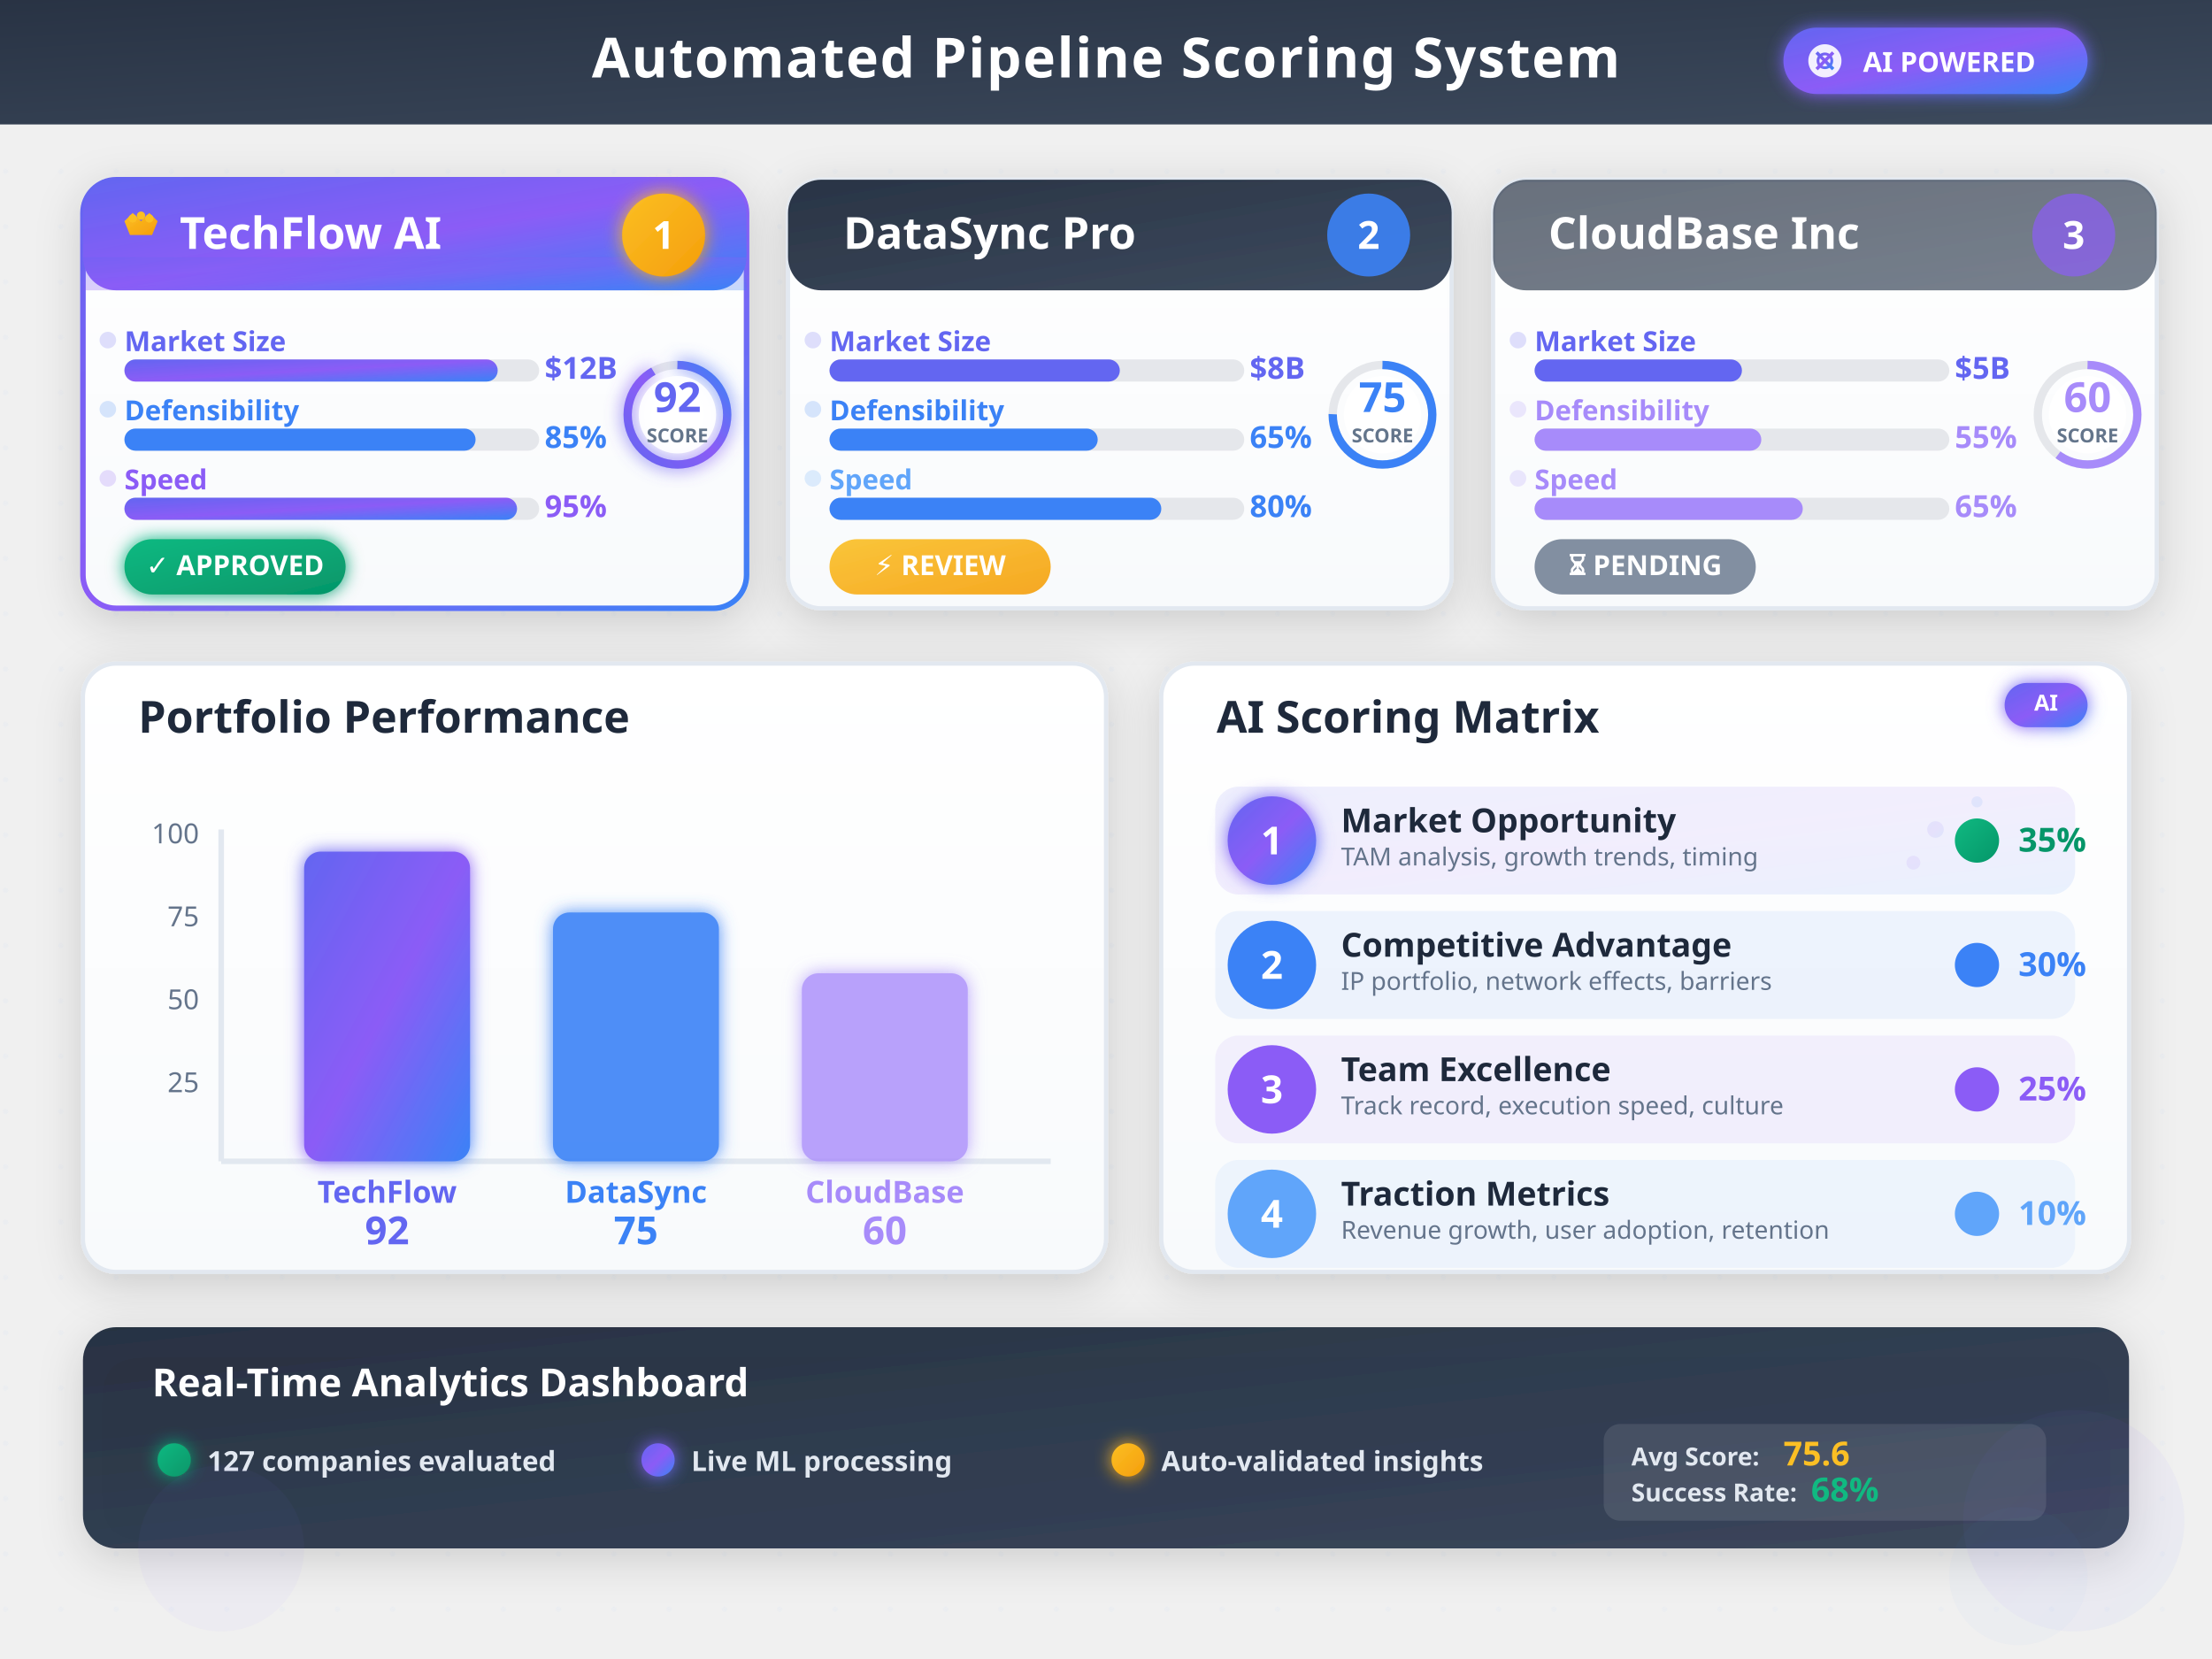
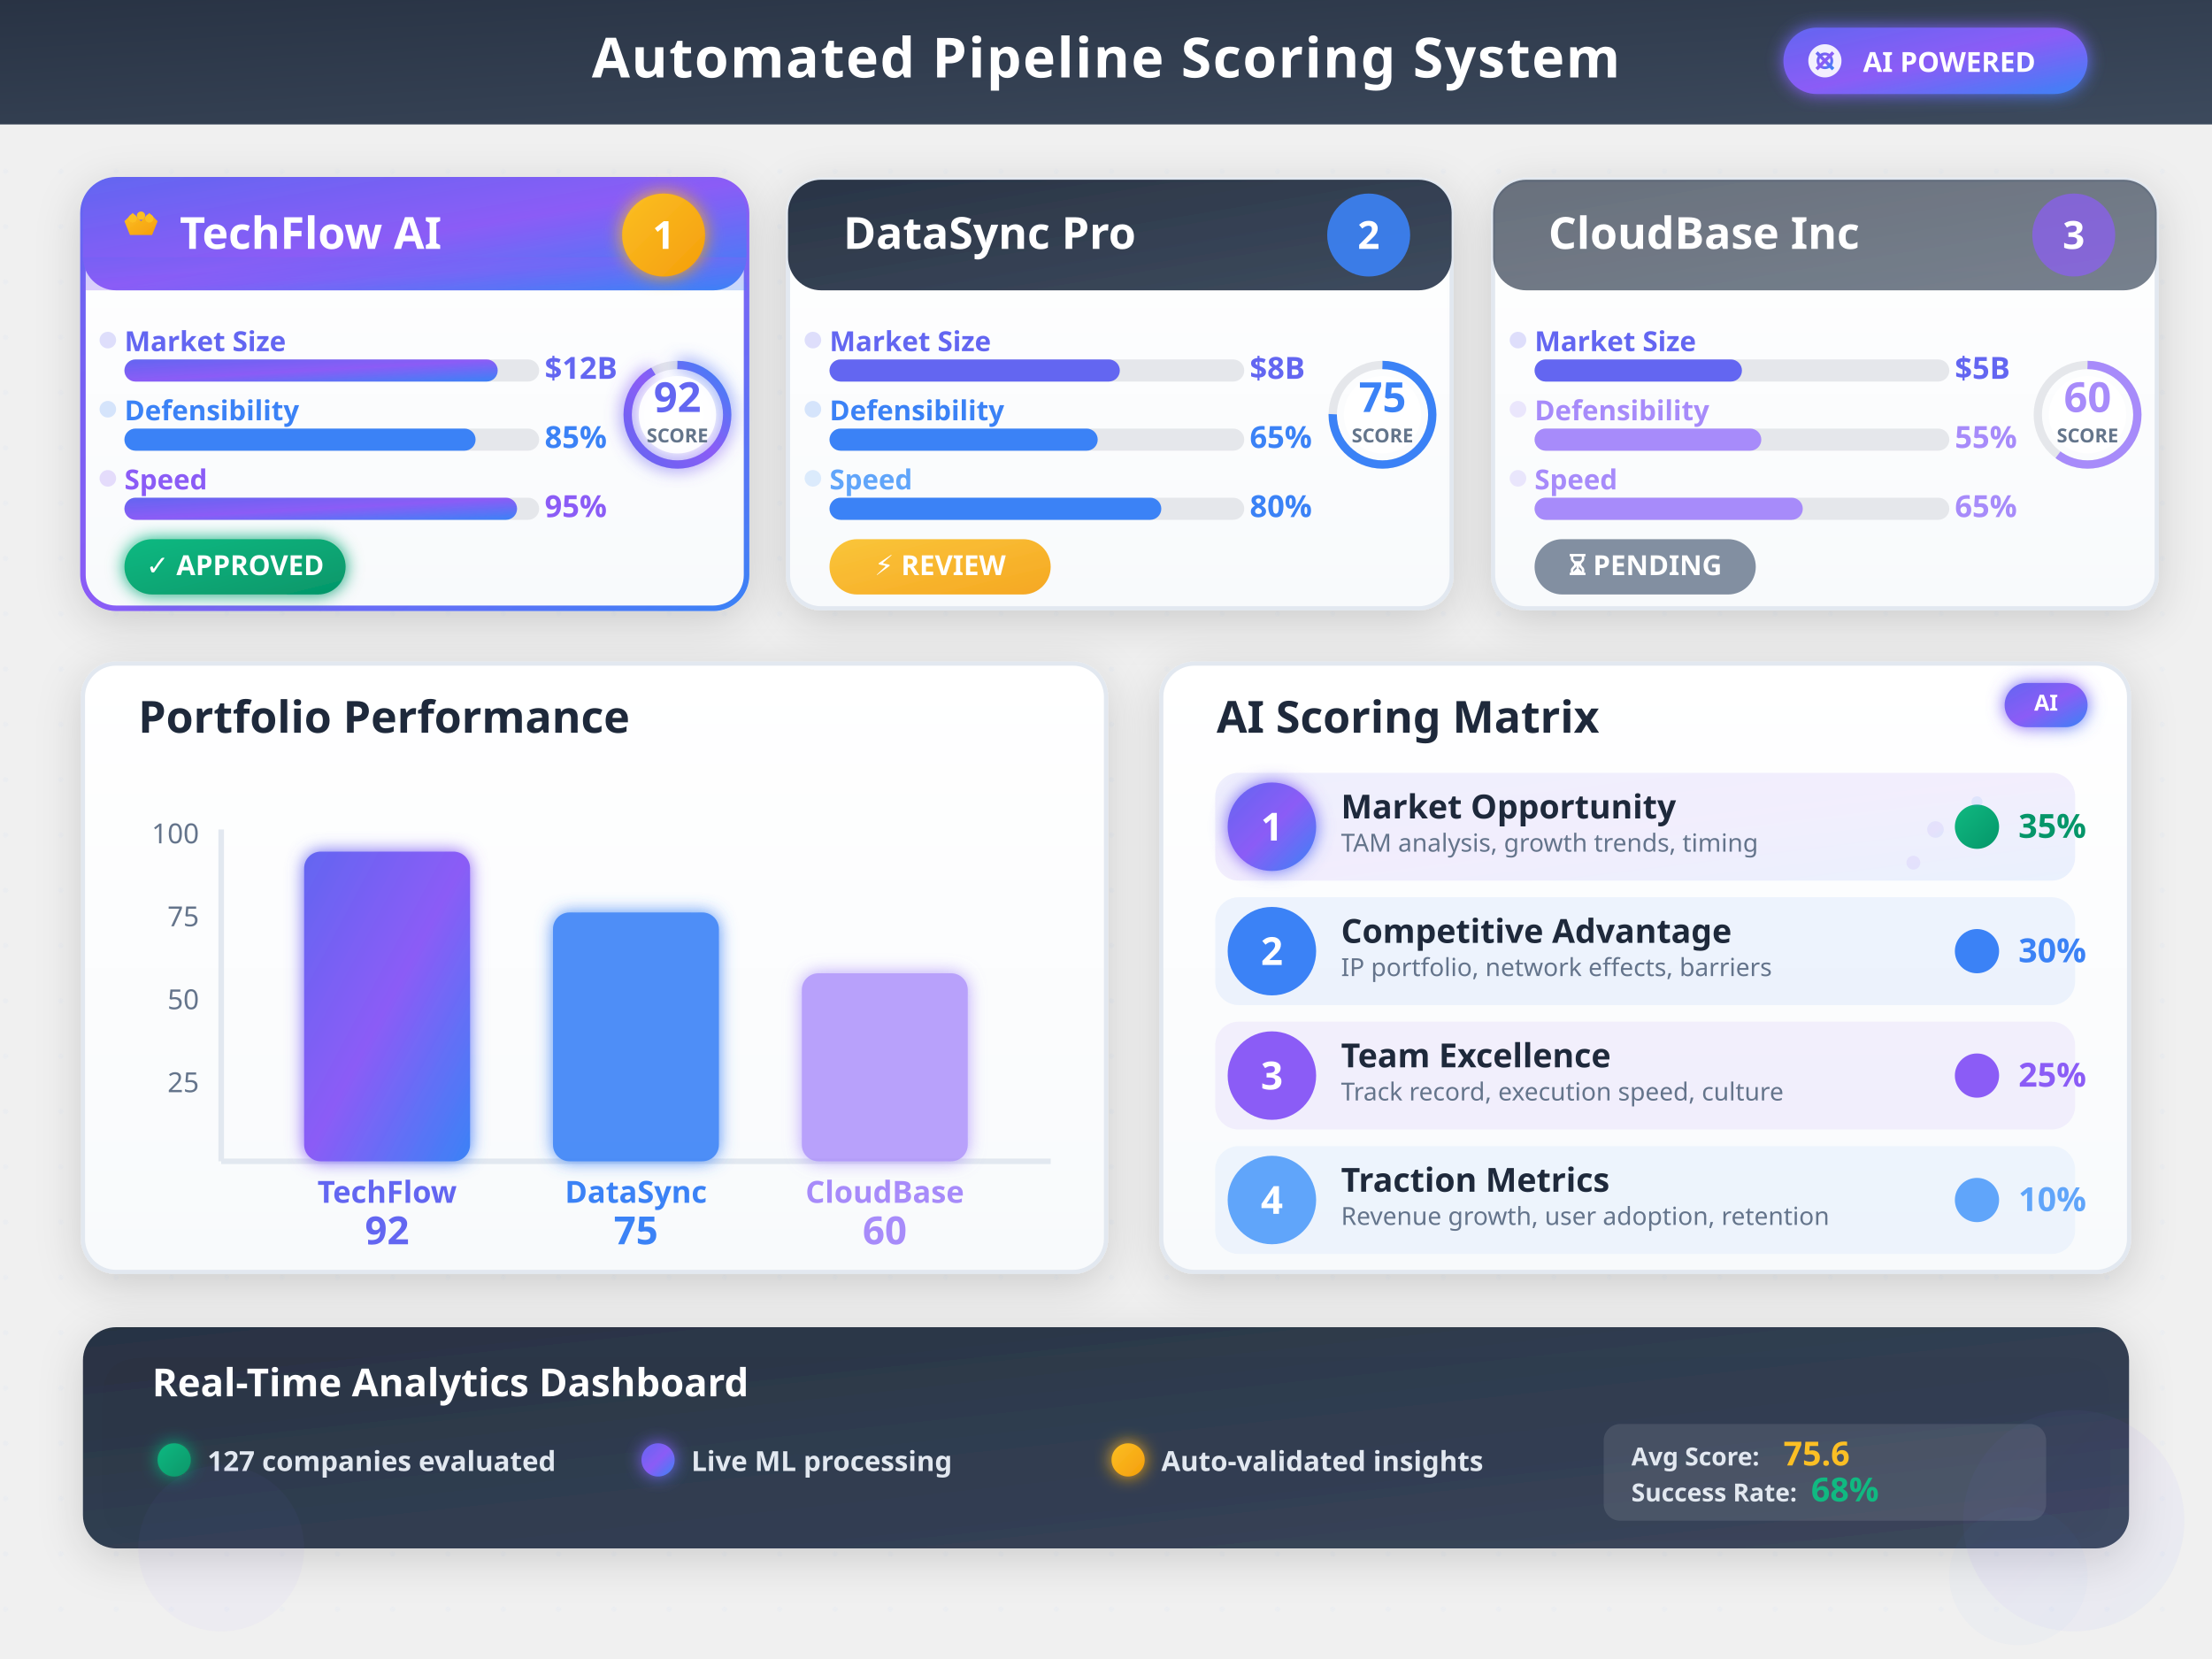
<svg xmlns="http://www.w3.org/2000/svg" width="800" height="600" viewBox="0 0 800 600" style="background: linear-gradient(135deg, #f8fafc 0%, #f1f5f9 100%);">
  <defs>
    <linearGradient id="purpleBlue" x1="0%" y1="0%" x2="100%" y2="100%">
      <stop offset="0%" style="stop-color:#6366f1;stop-opacity:1" />
      <stop offset="50%" style="stop-color:#8b5cf6;stop-opacity:1" />
      <stop offset="100%" style="stop-color:#3b82f6;stop-opacity:1" />
    </linearGradient>
    <linearGradient id="goldGradient" x1="0%" y1="0%" x2="100%" y2="100%">
      <stop offset="0%" style="stop-color:#fbbf24;stop-opacity:1" />
      <stop offset="100%" style="stop-color:#f59e0b;stop-opacity:1" />
    </linearGradient>
    <linearGradient id="greenGradient" x1="0%" y1="0%" x2="100%" y2="100%">
      <stop offset="0%" style="stop-color:#10b981;stop-opacity:1" />
      <stop offset="100%" style="stop-color:#059669;stop-opacity:1" />
    </linearGradient>
    <linearGradient id="cardGradient" x1="0%" y1="0%" x2="0%" y2="100%">
      <stop offset="0%" style="stop-color:#ffffff;stop-opacity:1" />
      <stop offset="100%" style="stop-color:#f8fafc;stop-opacity:1" />
    </linearGradient>
    <linearGradient id="headerGradient" x1="0%" y1="0%" x2="100%" y2="100%">
      <stop offset="0%" style="stop-color:#1e293b;stop-opacity:0.95" />
      <stop offset="100%" style="stop-color:#334155;stop-opacity:0.95" />
    </linearGradient>
    <filter id="cardShadow" x="-50%" y="-50%" width="200%" height="200%">
      <feGaussianBlur in="SourceAlpha" stdDeviation="8" />
      <feOffset dx="0" dy="4" result="offsetblur" />
      <feComponentTransfer>
        <feFuncA type="linear" slope="0.15" />
      </feComponentTransfer>
      <feMerge>
        <feMergeNode />
        <feMergeNode in="SourceGraphic" />
      </feMerge>
    </filter>
    <filter id="glowEffect" x="-50%" y="-50%" width="200%" height="200%">
      <feGaussianBlur in="SourceGraphic" stdDeviation="3" result="coloredBlur" />
      <feMerge>
        <feMergeNode in="coloredBlur" />
        <feMergeNode in="SourceGraphic" />
      </feMerge>
    </filter>
    <filter id="innerShadow" x="-50%" y="-50%" width="200%" height="200%">
      <feGaussianBlur in="SourceGraphic" stdDeviation="2" />
      <feOffset dx="0" dy="2" />
      <feComposite operator="over" />
    </filter>
    <pattern id="dots" x="0" y="0" width="20" height="20" patternUnits="userSpaceOnUse">
      <circle cx="2" cy="2" r="1" fill="#e2e8f0" opacity="0.3" />
    </pattern>
  </defs>
  <rect width="800" height="600" fill="url(#dots)" />
  <rect x="0" y="0" width="800" height="45" fill="url(#headerGradient)" />
  <text x="400" y="28" font-family="'Segoe UI', system-ui, -apple-system, sans-serif" font-size="20" font-weight="700" fill="white" text-anchor="middle" letter-spacing="0.5px">
    Automated Pipeline Scoring System
  </text>
  <g transform="translate(680, 22)">
    <rect x="-35" y="-12" width="110" height="24" rx="12" fill="url(#purpleBlue)" filter="url(#glowEffect)" />
    <circle cx="-20" cy="0" r="6" fill="white" opacity="0.9" />
    <path d="M -23,-3 L -17,3 M -23,3 L -17,-3" stroke="url(#purpleBlue)" stroke-width="1.2" fill="none" />
    <circle cx="-20" cy="0" r="2.5" fill="none" stroke="url(#purpleBlue)" stroke-width="1" />
    <text x="25" y="4" font-family="'Segoe UI', system-ui, sans-serif" font-size="10" font-weight="600" fill="white" text-anchor="middle">AI POWERED</text>
  </g>
  <g transform="translate(30, 65)" filter="url(#cardShadow)">
    <rect width="240" height="155" rx="12" fill="url(#cardGradient)" stroke="url(#purpleBlue)" stroke-width="2" />
    <rect width="240" height="40" rx="12" fill="url(#purpleBlue)" />
    <rect x="0" y="28" width="240" height="12" fill="url(#purpleBlue)" opacity="0.3" />
    <g transform="translate(15, 20)">
      <path d="M 0,-5 L 3,-8 L 6,-5 L 9,-8 L 12,-5 L 10,0 L 2,0 Z" fill="url(#goldGradient)" />
      <circle cx="3" cy="-6" r="1.5" fill="#fbbf24" />
      <circle cx="6" cy="-7" r="1.5" fill="#fbbf24" />
      <circle cx="9" cy="-6" r="1.5" fill="#fbbf24" />
    </g>
    <text x="35" y="25" font-family="'Segoe UI', system-ui, sans-serif" font-size="16" font-weight="700" fill="white">
      TechFlow AI
    </text>
    <g transform="translate(210, 20)">
      <circle cx="0" cy="0" r="15" fill="url(#goldGradient)" filter="url(#glowEffect)" />
      <text x="0" y="5" font-family="'Segoe UI', system-ui, sans-serif" font-size="14" font-weight="800" fill="white" text-anchor="middle">1</text>
    </g>
    <g transform="translate(215, 85)">
      <circle cx="0" cy="0" r="18" fill="none" stroke="#e5e7eb" stroke-width="3" />
      <circle cx="0" cy="0" r="18" fill="none" stroke="url(#purpleBlue)" stroke-width="3" stroke-dasharray="113" stroke-dashoffset="9" transform="rotate(-90)" filter="url(#glowEffect)" />
      <circle cx="0" cy="0" r="14" fill="white" opacity="0.9" />
      <text x="0" y="-1" font-family="'Segoe UI', system-ui, sans-serif" font-size="15" font-weight="800" fill="#6366f1" text-anchor="middle">92</text>
      <text x="0" y="10" font-family="'Segoe UI', system-ui, sans-serif" font-size="7" font-weight="600" fill="#64748b" text-anchor="middle">SCORE</text>
    </g>
    <g transform="translate(6, 55)">
      <circle cx="3" cy="3" r="3" fill="#6366f1" opacity="0.2" />
      <text x="9" y="7" font-family="'Segoe UI', system-ui, sans-serif" font-size="10" font-weight="600" fill="#6366f1">Market Size</text>
      <rect x="9" y="10" width="150" height="8" rx="4" fill="#e5e7eb" />
      <rect x="9" y="10" width="135" height="8" rx="4" fill="url(#purpleBlue)" />
      <text x="161" y="17" font-family="'Segoe UI', system-ui, sans-serif" font-size="11" font-weight="700" fill="#6366f1">$12B</text>
      <circle cx="3" cy="28" r="3" fill="#3b82f6" opacity="0.2" />
      <text x="9" y="32" font-family="'Segoe UI', system-ui, sans-serif" font-size="10" font-weight="600" fill="#3b82f6">Defensibility</text>
      <rect x="9" y="35" width="150" height="8" rx="4" fill="#e5e7eb" />
      <rect x="9" y="35" width="127" height="8" rx="4" fill="#3b82f6" />
      <text x="161" y="42" font-family="'Segoe UI', system-ui, sans-serif" font-size="11" font-weight="700" fill="#3b82f6">85%</text>
      <circle cx="3" cy="53" r="3" fill="#8b5cf6" opacity="0.2" />
      <text x="9" y="57" font-family="'Segoe UI', system-ui, sans-serif" font-size="10" font-weight="600" fill="#8b5cf6">Speed</text>
      <rect x="9" y="60" width="150" height="8" rx="4" fill="#e5e7eb" />
      <rect x="9" y="60" width="142" height="8" rx="4" fill="url(#purpleBlue)" />
      <text x="161" y="67" font-family="'Segoe UI', system-ui, sans-serif" font-size="11" font-weight="700" fill="#8b5cf6">95%</text>
    </g>
    <rect x="15" y="130" width="80" height="20" rx="10" fill="url(#greenGradient)" filter="url(#glowEffect)" />
    <text x="55" y="143" font-family="'Segoe UI', system-ui, sans-serif" font-size="10" font-weight="700" fill="white" text-anchor="middle">✓ APPROVED</text>
  </g>
  <g transform="translate(285, 65)" filter="url(#cardShadow)">
    <rect width="240" height="155" rx="12" fill="url(#cardGradient)" stroke="#e2e8f0" stroke-width="1.5" />
    <rect width="240" height="40" rx="12" fill="url(#headerGradient)" />
    <text x="20" y="25" font-family="'Segoe UI', system-ui, sans-serif" font-size="16" font-weight="600" fill="white">
      DataSync Pro
    </text>
    <g transform="translate(210, 20)">
      <circle cx="0" cy="0" r="15" fill="#3b82f6" opacity="0.9" />
      <text x="0" y="5" font-family="'Segoe UI', system-ui, sans-serif" font-size="14" font-weight="700" fill="white" text-anchor="middle">2</text>
    </g>
    <g transform="translate(215, 85)">
      <circle cx="0" cy="0" r="18" fill="none" stroke="#e5e7eb" stroke-width="3" />
      <circle cx="0" cy="0" r="18" fill="none" stroke="#3b82f6" stroke-width="3" stroke-dasharray="113" stroke-dashoffset="28" transform="rotate(-90)" />
      <circle cx="0" cy="0" r="14" fill="white" opacity="0.9" />
      <text x="0" y="-1" font-family="'Segoe UI', system-ui, sans-serif" font-size="15" font-weight="800" fill="#3b82f6" text-anchor="middle">75</text>
      <text x="0" y="10" font-family="'Segoe UI', system-ui, sans-serif" font-size="7" font-weight="600" fill="#64748b" text-anchor="middle">SCORE</text>
    </g>
    <g transform="translate(6, 55)">
      <circle cx="3" cy="3" r="3" fill="#6366f1" opacity="0.2" />
      <text x="9" y="7" font-family="'Segoe UI', system-ui, sans-serif" font-size="10" font-weight="600" fill="#6366f1">Market Size</text>
      <rect x="9" y="10" width="150" height="8" rx="4" fill="#e5e7eb" />
      <rect x="9" y="10" width="105" height="8" rx="4" fill="#6366f1" />
      <text x="161" y="17" font-family="'Segoe UI', system-ui, sans-serif" font-size="11" font-weight="700" fill="#6366f1">$8B</text>
      <circle cx="3" cy="28" r="3" fill="#3b82f6" opacity="0.2" />
      <text x="9" y="32" font-family="'Segoe UI', system-ui, sans-serif" font-size="10" font-weight="600" fill="#3b82f6">Defensibility</text>
      <rect x="9" y="35" width="150" height="8" rx="4" fill="#e5e7eb" />
      <rect x="9" y="35" width="97" height="8" rx="4" fill="#3b82f6" />
      <text x="161" y="42" font-family="'Segoe UI', system-ui, sans-serif" font-size="11" font-weight="700" fill="#3b82f6">65%</text>
      <circle cx="3" cy="53" r="3" fill="#60a5fa" opacity="0.2" />
      <text x="9" y="57" font-family="'Segoe UI', system-ui, sans-serif" font-size="10" font-weight="600" fill="#60a5fa">Speed</text>
      <rect x="9" y="60" width="150" height="8" rx="4" fill="#e5e7eb" />
      <rect x="9" y="60" width="120" height="8" rx="4" fill="#3b82f6" />
      <text x="161" y="67" font-family="'Segoe UI', system-ui, sans-serif" font-size="11" font-weight="700" fill="#3b82f6">80%</text>
    </g>
    <rect x="15" y="130" width="80" height="20" rx="10" fill="url(#goldGradient)" opacity="0.9" />
    <text x="55" y="143" font-family="'Segoe UI', system-ui, sans-serif" font-size="10" font-weight="700" fill="white" text-anchor="middle">⚡ REVIEW</text>
  </g>
  <g transform="translate(540, 65)" filter="url(#cardShadow)">
    <rect width="240" height="155" rx="12" fill="url(#cardGradient)" stroke="#e2e8f0" stroke-width="1.5" />
    <rect width="240" height="40" rx="12" fill="url(#headerGradient)" opacity="0.7" />
    <text x="20" y="25" font-family="'Segoe UI', system-ui, sans-serif" font-size="16" font-weight="600" fill="white">
      CloudBase Inc
    </text>
    <g transform="translate(210, 20)">
      <circle cx="0" cy="0" r="15" fill="#8b5cf6" opacity="0.7" />
      <text x="0" y="5" font-family="'Segoe UI', system-ui, sans-serif" font-size="14" font-weight="700" fill="white" text-anchor="middle">3</text>
    </g>
    <g transform="translate(215, 85)">
      <circle cx="0" cy="0" r="18" fill="none" stroke="#e5e7eb" stroke-width="3" />
      <circle cx="0" cy="0" r="18" fill="none" stroke="#a78bfa" stroke-width="3" stroke-dasharray="113" stroke-dashoffset="45" transform="rotate(-90)" />
      <circle cx="0" cy="0" r="14" fill="white" opacity="0.9" />
      <text x="0" y="-1" font-family="'Segoe UI', system-ui, sans-serif" font-size="15" font-weight="800" fill="#a78bfa" text-anchor="middle">60</text>
      <text x="0" y="10" font-family="'Segoe UI', system-ui, sans-serif" font-size="7" font-weight="600" fill="#64748b" text-anchor="middle">SCORE</text>
    </g>
    <g transform="translate(6, 55)">
      <circle cx="3" cy="3" r="3" fill="#6366f1" opacity="0.2" />
      <text x="9" y="7" font-family="'Segoe UI', system-ui, sans-serif" font-size="10" font-weight="600" fill="#6366f1">Market Size</text>
      <rect x="9" y="10" width="150" height="8" rx="4" fill="#e5e7eb" />
      <rect x="9" y="10" width="75" height="8" rx="4" fill="#6366f1" />
      <text x="161" y="17" font-family="'Segoe UI', system-ui, sans-serif" font-size="11" font-weight="700" fill="#6366f1">$5B</text>
      <circle cx="3" cy="28" r="3" fill="#a78bfa" opacity="0.2" />
      <text x="9" y="32" font-family="'Segoe UI', system-ui, sans-serif" font-size="10" font-weight="600" fill="#a78bfa">Defensibility</text>
      <rect x="9" y="35" width="150" height="8" rx="4" fill="#e5e7eb" />
      <rect x="9" y="35" width="82" height="8" rx="4" fill="#a78bfa" />
      <text x="161" y="42" font-family="'Segoe UI', system-ui, sans-serif" font-size="11" font-weight="700" fill="#a78bfa">55%</text>
      <circle cx="3" cy="53" r="3" fill="#a78bfa" opacity="0.2" />
      <text x="9" y="57" font-family="'Segoe UI', system-ui, sans-serif" font-size="10" font-weight="600" fill="#a78bfa">Speed</text>
      <rect x="9" y="60" width="150" height="8" rx="4" fill="#e5e7eb" />
      <rect x="9" y="60" width="97" height="8" rx="4" fill="#a78bfa" />
      <text x="161" y="67" font-family="'Segoe UI', system-ui, sans-serif" font-size="11" font-weight="700" fill="#a78bfa">65%</text>
    </g>
    <rect x="15" y="130" width="80" height="20" rx="10" fill="#64748b" opacity="0.8" />
    <text x="55" y="143" font-family="'Segoe UI', system-ui, sans-serif" font-size="10" font-weight="700" fill="white" text-anchor="middle">⏳ PENDING</text>
  </g>
  <g transform="translate(30, 240)">
    <rect width="370" height="220" rx="12" fill="url(#cardGradient)" stroke="#e2e8f0" stroke-width="1.5" filter="url(#cardShadow)" />
    <text x="20" y="25" font-family="'Segoe UI', system-ui, sans-serif" font-size="16" font-weight="700" fill="#1e293b">
      Portfolio Performance
    </text>
    <line x1="50" y1="180" x2="350" y2="180" stroke="#e2e8f0" stroke-width="2" />
    <line x1="50" y1="60" x2="50" y2="180" stroke="#e2e8f0" stroke-width="2" />
    <text x="42" y="65" font-family="'Segoe UI', system-ui, sans-serif" font-size="10" fill="#64748b" text-anchor="end">100</text>
    <text x="42" y="95" font-family="'Segoe UI', system-ui, sans-serif" font-size="10" fill="#64748b" text-anchor="end">75</text>
    <text x="42" y="125" font-family="'Segoe UI', system-ui, sans-serif" font-size="10" fill="#64748b" text-anchor="end">50</text>
    <text x="42" y="155" font-family="'Segoe UI', system-ui, sans-serif" font-size="10" fill="#64748b" text-anchor="end">25</text>
    <rect x="80" y="68" width="60" height="112" rx="6" fill="url(#purpleBlue)" filter="url(#glowEffect)" />
    <text x="110" y="195" font-family="'Segoe UI', system-ui, sans-serif" font-size="11" font-weight="600" fill="#6366f1" text-anchor="middle">TechFlow</text>
    <text x="110" y="210" font-family="'Segoe UI', system-ui, sans-serif" font-size="14" font-weight="800" fill="#6366f1" text-anchor="middle">92</text>
    <rect x="170" y="90" width="60" height="90" rx="6" fill="#3b82f6" opacity="0.9" filter="url(#glowEffect)" />
    <text x="200" y="195" font-family="'Segoe UI', system-ui, sans-serif" font-size="11" font-weight="600" fill="#3b82f6" text-anchor="middle">DataSync</text>
    <text x="200" y="210" font-family="'Segoe UI', system-ui, sans-serif" font-size="14" font-weight="800" fill="#3b82f6" text-anchor="middle">75</text>
    <rect x="260" y="112" width="60" height="68" rx="6" fill="#a78bfa" opacity="0.8" filter="url(#glowEffect)" />
    <text x="290" y="195" font-family="'Segoe UI', system-ui, sans-serif" font-size="11" font-weight="600" fill="#a78bfa" text-anchor="middle">CloudBase</text>
    <text x="290" y="210" font-family="'Segoe UI', system-ui, sans-serif" font-size="14" font-weight="800" fill="#a78bfa" text-anchor="middle">60</text>
  </g>
  <g transform="translate(420, 240)">
    <rect width="350" height="220" rx="12" fill="url(#cardGradient)" stroke="#e2e8f0" stroke-width="1.5" filter="url(#cardShadow)" />
    <text x="20" y="25" font-family="'Segoe UI', system-ui, sans-serif" font-size="16" font-weight="700" fill="#1e293b">
      AI Scoring Matrix
    </text>
    <g transform="translate(320, 15)">
      <rect x="-15" y="-8" width="30" height="16" rx="8" fill="url(#purpleBlue)" filter="url(#glowEffect)" />
      <text x="0" y="2" font-family="'Segoe UI', system-ui, sans-serif" font-size="8" font-weight="600" fill="white" text-anchor="middle">AI</text>
    </g>
-     <g transform="translate(20, 45)">
+     <g transform="translate(20, 40)">
      <rect x="0" y="0" width="310" height="38" rx="8" fill="url(#purpleBlue)" opacity="0.1" stroke="url(#purpleBlue)" stroke-width="1" />
      <circle cx="20" cy="19" r="16" fill="url(#purpleBlue)" filter="url(#glowEffect)" />
      <text x="20" y="24" font-family="'Segoe UI', system-ui, sans-serif" font-size="14" font-weight="800" fill="white" text-anchor="middle">1</text>
      <text x="45" y="16" font-family="'Segoe UI', system-ui, sans-serif" font-size="12" font-weight="700" fill="#1e293b">Market Opportunity</text>
      <text x="45" y="28" font-family="'Segoe UI', system-ui, sans-serif" font-size="9" fill="#64748b">TAM analysis, growth trends, timing</text>
      <circle cx="275" cy="19" r="8" fill="url(#greenGradient)" />
      <text x="290" y="23" font-family="'Segoe UI', system-ui, sans-serif" font-size="12" font-weight="800" fill="#059669">35%</text>
      <rect x="0" y="45" width="310" height="38" rx="8" fill="#3b82f6" opacity="0.08" stroke="#3b82f6" stroke-width="1" />
      <circle cx="20" cy="64" r="16" fill="#3b82f6" />
      <text x="20" y="69" font-family="'Segoe UI', system-ui, sans-serif" font-size="14" font-weight="800" fill="white" text-anchor="middle">2</text>
      <text x="45" y="61" font-family="'Segoe UI', system-ui, sans-serif" font-size="12" font-weight="700" fill="#1e293b">Competitive Advantage</text>
      <text x="45" y="73" font-family="'Segoe UI', system-ui, sans-serif" font-size="9" fill="#64748b">IP portfolio, network effects, barriers</text>
      <circle cx="275" cy="64" r="8" fill="#3b82f6" />
      <text x="290" y="68" font-family="'Segoe UI', system-ui, sans-serif" font-size="12" font-weight="800" fill="#3b82f6">30%</text>
      <rect x="0" y="90" width="310" height="38" rx="8" fill="#8b5cf6" opacity="0.08" stroke="#8b5cf6" stroke-width="1" />
      <circle cx="20" cy="109" r="16" fill="#8b5cf6" />
      <text x="20" y="114" font-family="'Segoe UI', system-ui, sans-serif" font-size="14" font-weight="800" fill="white" text-anchor="middle">3</text>
      <text x="45" y="106" font-family="'Segoe UI', system-ui, sans-serif" font-size="12" font-weight="700" fill="#1e293b">Team Excellence</text>
      <text x="45" y="118" font-family="'Segoe UI', system-ui, sans-serif" font-size="9" fill="#64748b">Track record, execution speed, culture</text>
      <circle cx="275" cy="109" r="8" fill="#8b5cf6" />
      <text x="290" y="113" font-family="'Segoe UI', system-ui, sans-serif" font-size="12" font-weight="800" fill="#8b5cf6">25%</text>
      <rect x="0" y="135" width="310" height="38" rx="8" fill="#60a5fa" opacity="0.08" stroke="#60a5fa" stroke-width="1" />
      <circle cx="20" cy="154" r="16" fill="#60a5fa" />
      <text x="20" y="159" font-family="'Segoe UI', system-ui, sans-serif" font-size="14" font-weight="800" fill="white" text-anchor="middle">4</text>
      <text x="45" y="151" font-family="'Segoe UI', system-ui, sans-serif" font-size="12" font-weight="700" fill="#1e293b">Traction Metrics</text>
      <text x="45" y="163" font-family="'Segoe UI', system-ui, sans-serif" font-size="9" fill="#64748b">Revenue growth, user adoption, retention</text>
      <circle cx="275" cy="154" r="8" fill="#60a5fa" />
      <text x="290" y="158" font-family="'Segoe UI', system-ui, sans-serif" font-size="12" font-weight="800" fill="#60a5fa">10%</text>
    </g>
  </g>
  <g transform="translate(30, 480)">
    <rect x="0" y="0" width="740" height="80" rx="12" fill="url(#headerGradient)" filter="url(#cardShadow)" />
    <text x="25" y="25" font-family="'Segoe UI', system-ui, sans-serif" font-size="14" font-weight="700" fill="white">
      Real-Time Analytics Dashboard
    </text>
    <g transform="translate(25, 40)">
      <circle cx="8" cy="8" r="6" fill="url(#greenGradient)" filter="url(#glowEffect)" />
      <text x="20" y="12" font-family="'Segoe UI', system-ui, sans-serif" font-size="10" font-weight="600" fill="#e2e8f0">127 companies evaluated</text>
    </g>
    <g transform="translate(200, 40)">
      <circle cx="8" cy="8" r="6" fill="url(#purpleBlue)" filter="url(#glowEffect)" />
      <text x="20" y="12" font-family="'Segoe UI', system-ui, sans-serif" font-size="10" font-weight="600" fill="#e2e8f0">Live ML processing</text>
    </g>
    <g transform="translate(370, 40)">
      <circle cx="8" cy="8" r="6" fill="url(#goldGradient)" filter="url(#glowEffect)" />
      <text x="20" y="12" font-family="'Segoe UI', system-ui, sans-serif" font-size="10" font-weight="600" fill="#e2e8f0">Auto-validated insights</text>
    </g>
    <g transform="translate(550, 35)">
      <rect x="0" y="0" width="160" height="35" rx="6" fill="white" opacity="0.1" />
      <text x="10" y="15" font-family="'Segoe UI', system-ui, sans-serif" font-size="9" font-weight="600" fill="#e2e8f0">Avg Score: </text>
      <text x="65" y="15" font-family="'Segoe UI', system-ui, sans-serif" font-size="12" font-weight="800" fill="#fbbf24">75.6</text>
      <text x="10" y="28" font-family="'Segoe UI', system-ui, sans-serif" font-size="9" font-weight="600" fill="#e2e8f0">Success Rate: </text>
      <text x="75" y="28" font-family="'Segoe UI', system-ui, sans-serif" font-size="12" font-weight="800" fill="#10b981">68%</text>
    </g>
  </g>
  <circle cx="750" cy="550" r="40" fill="url(#purpleBlue)" opacity="0.05" />
  <circle cx="730" cy="570" r="25" fill="#3b82f6" opacity="0.03" />
  <circle cx="80" cy="560" r="30" fill="#8b5cf6" opacity="0.04" />
  <g transform="translate(700, 300)" opacity="0.1">
    <circle cx="0" cy="0" r="3" fill="url(#purpleBlue)" />
    <circle cx="15" cy="-10" r="2" fill="#3b82f6" />
    <circle cx="-8" cy="12" r="2.5" fill="#8b5cf6" />
  </g>
</svg>
